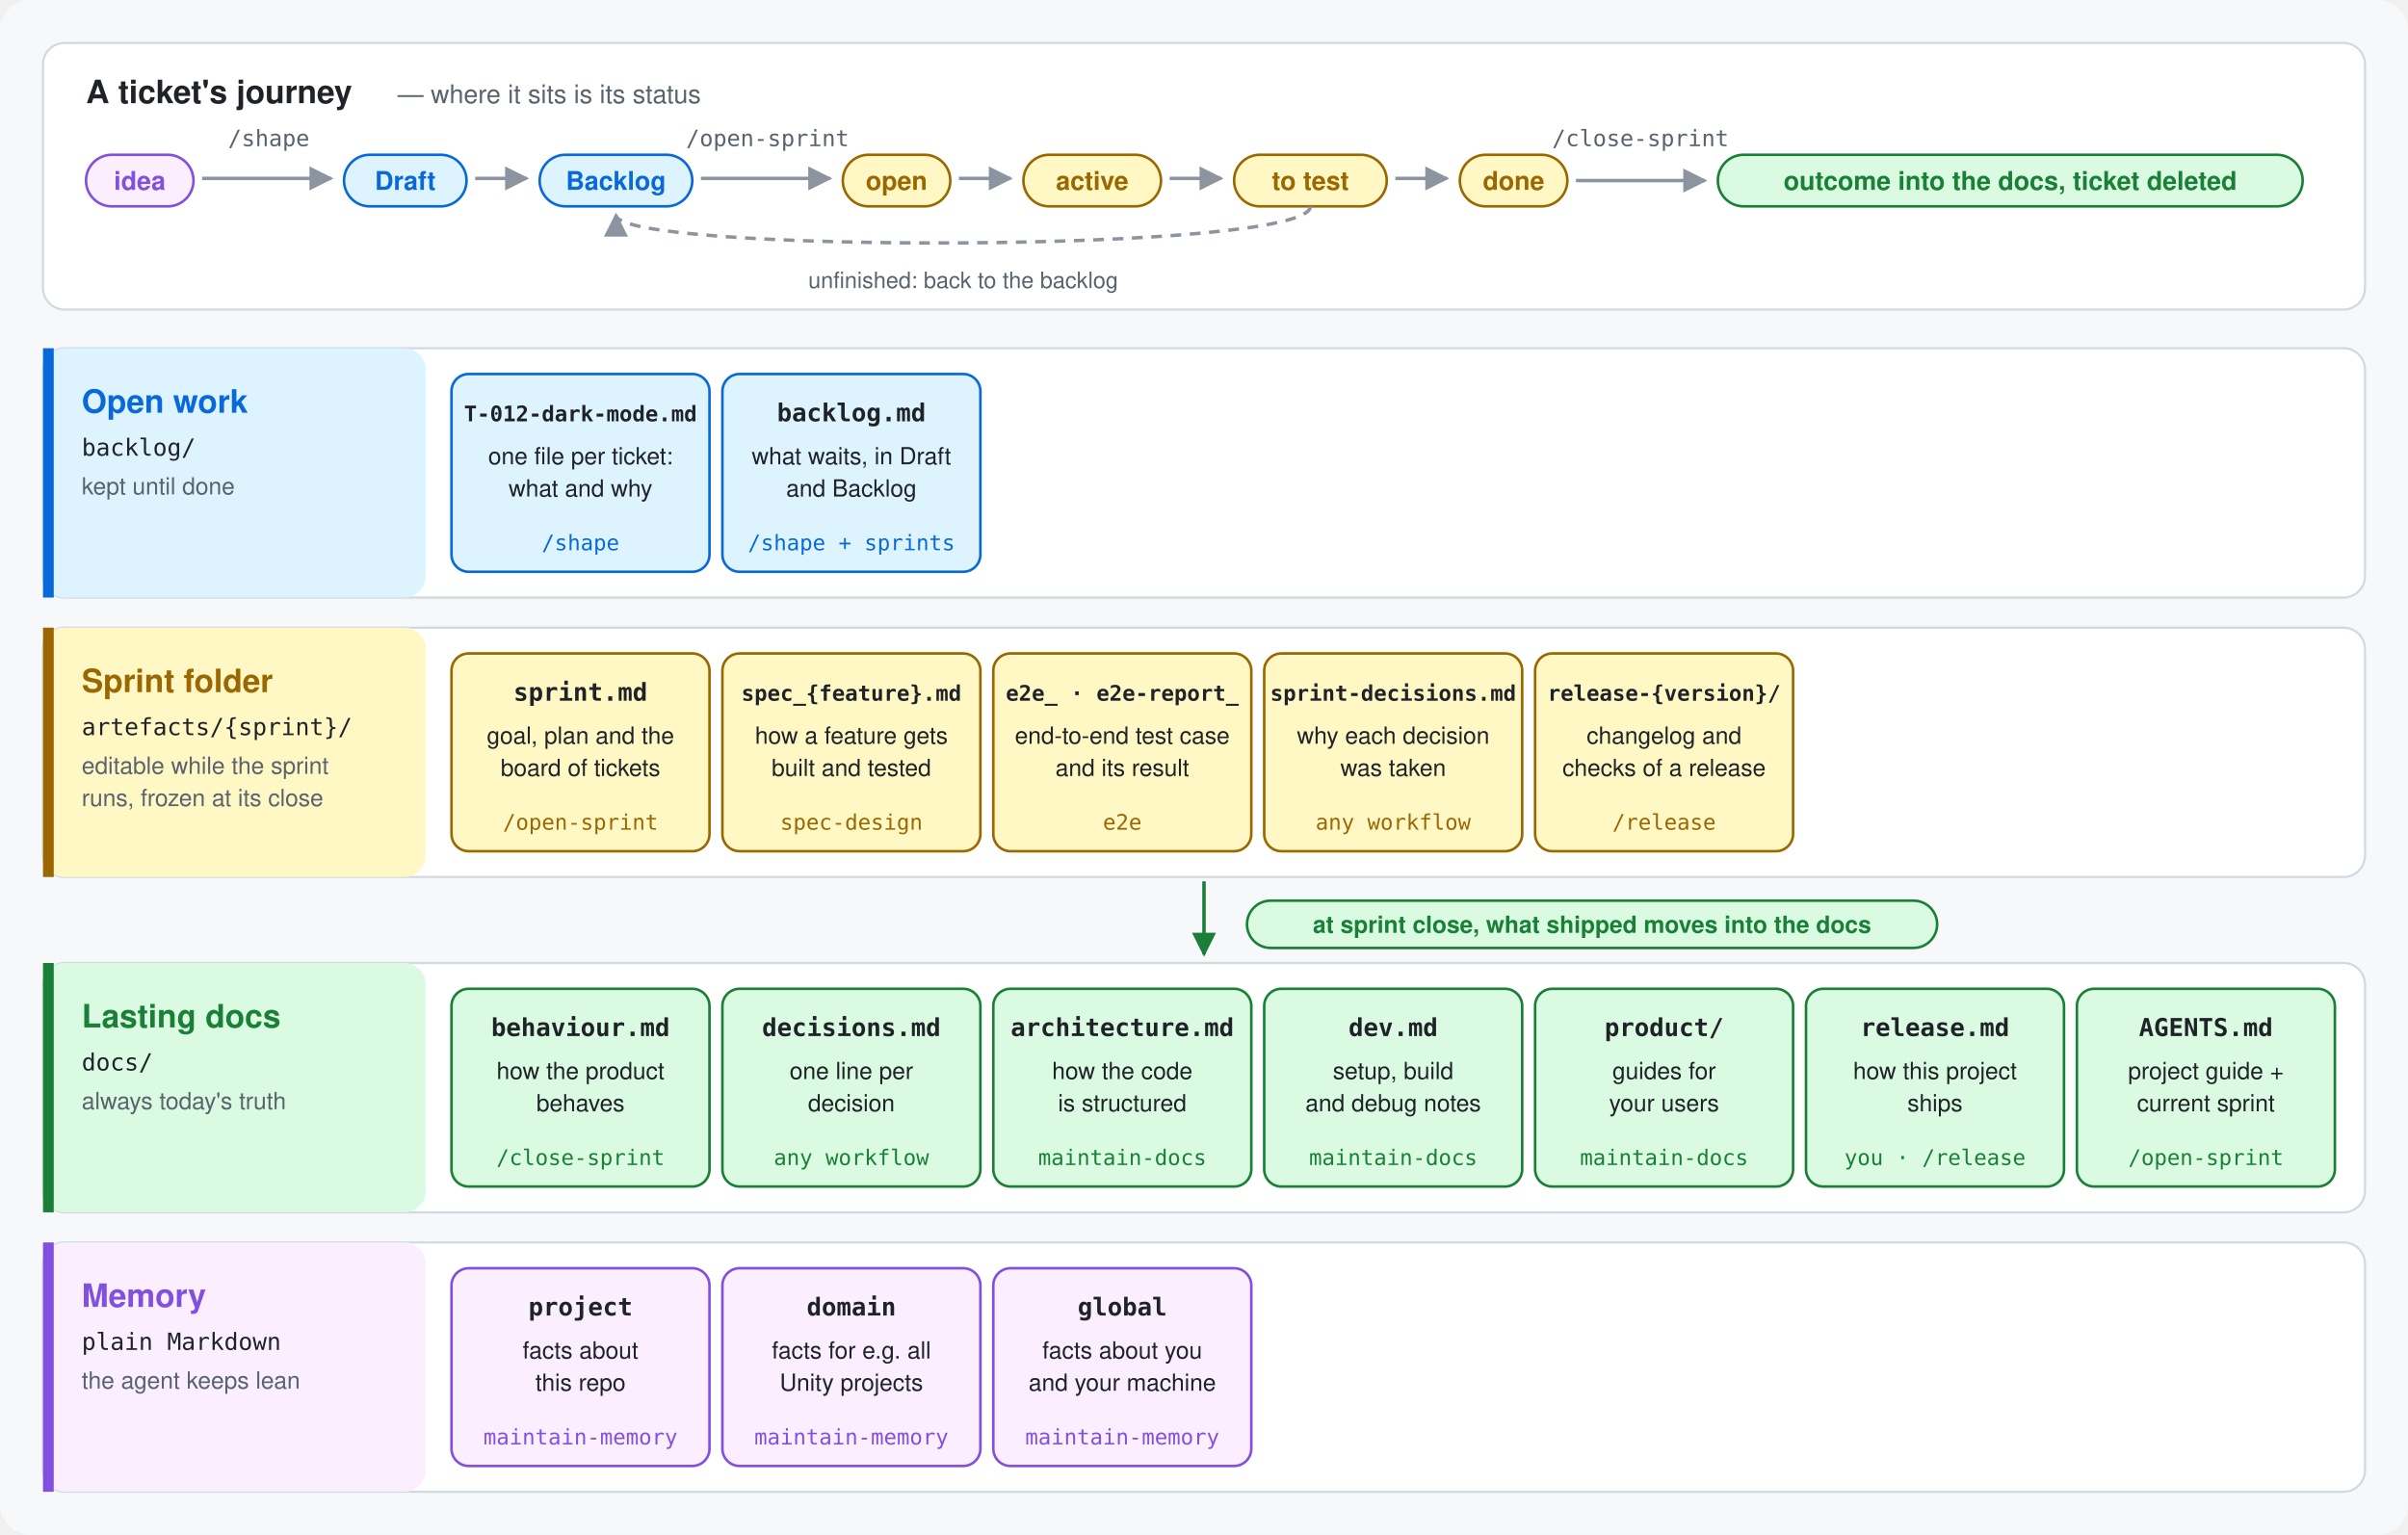
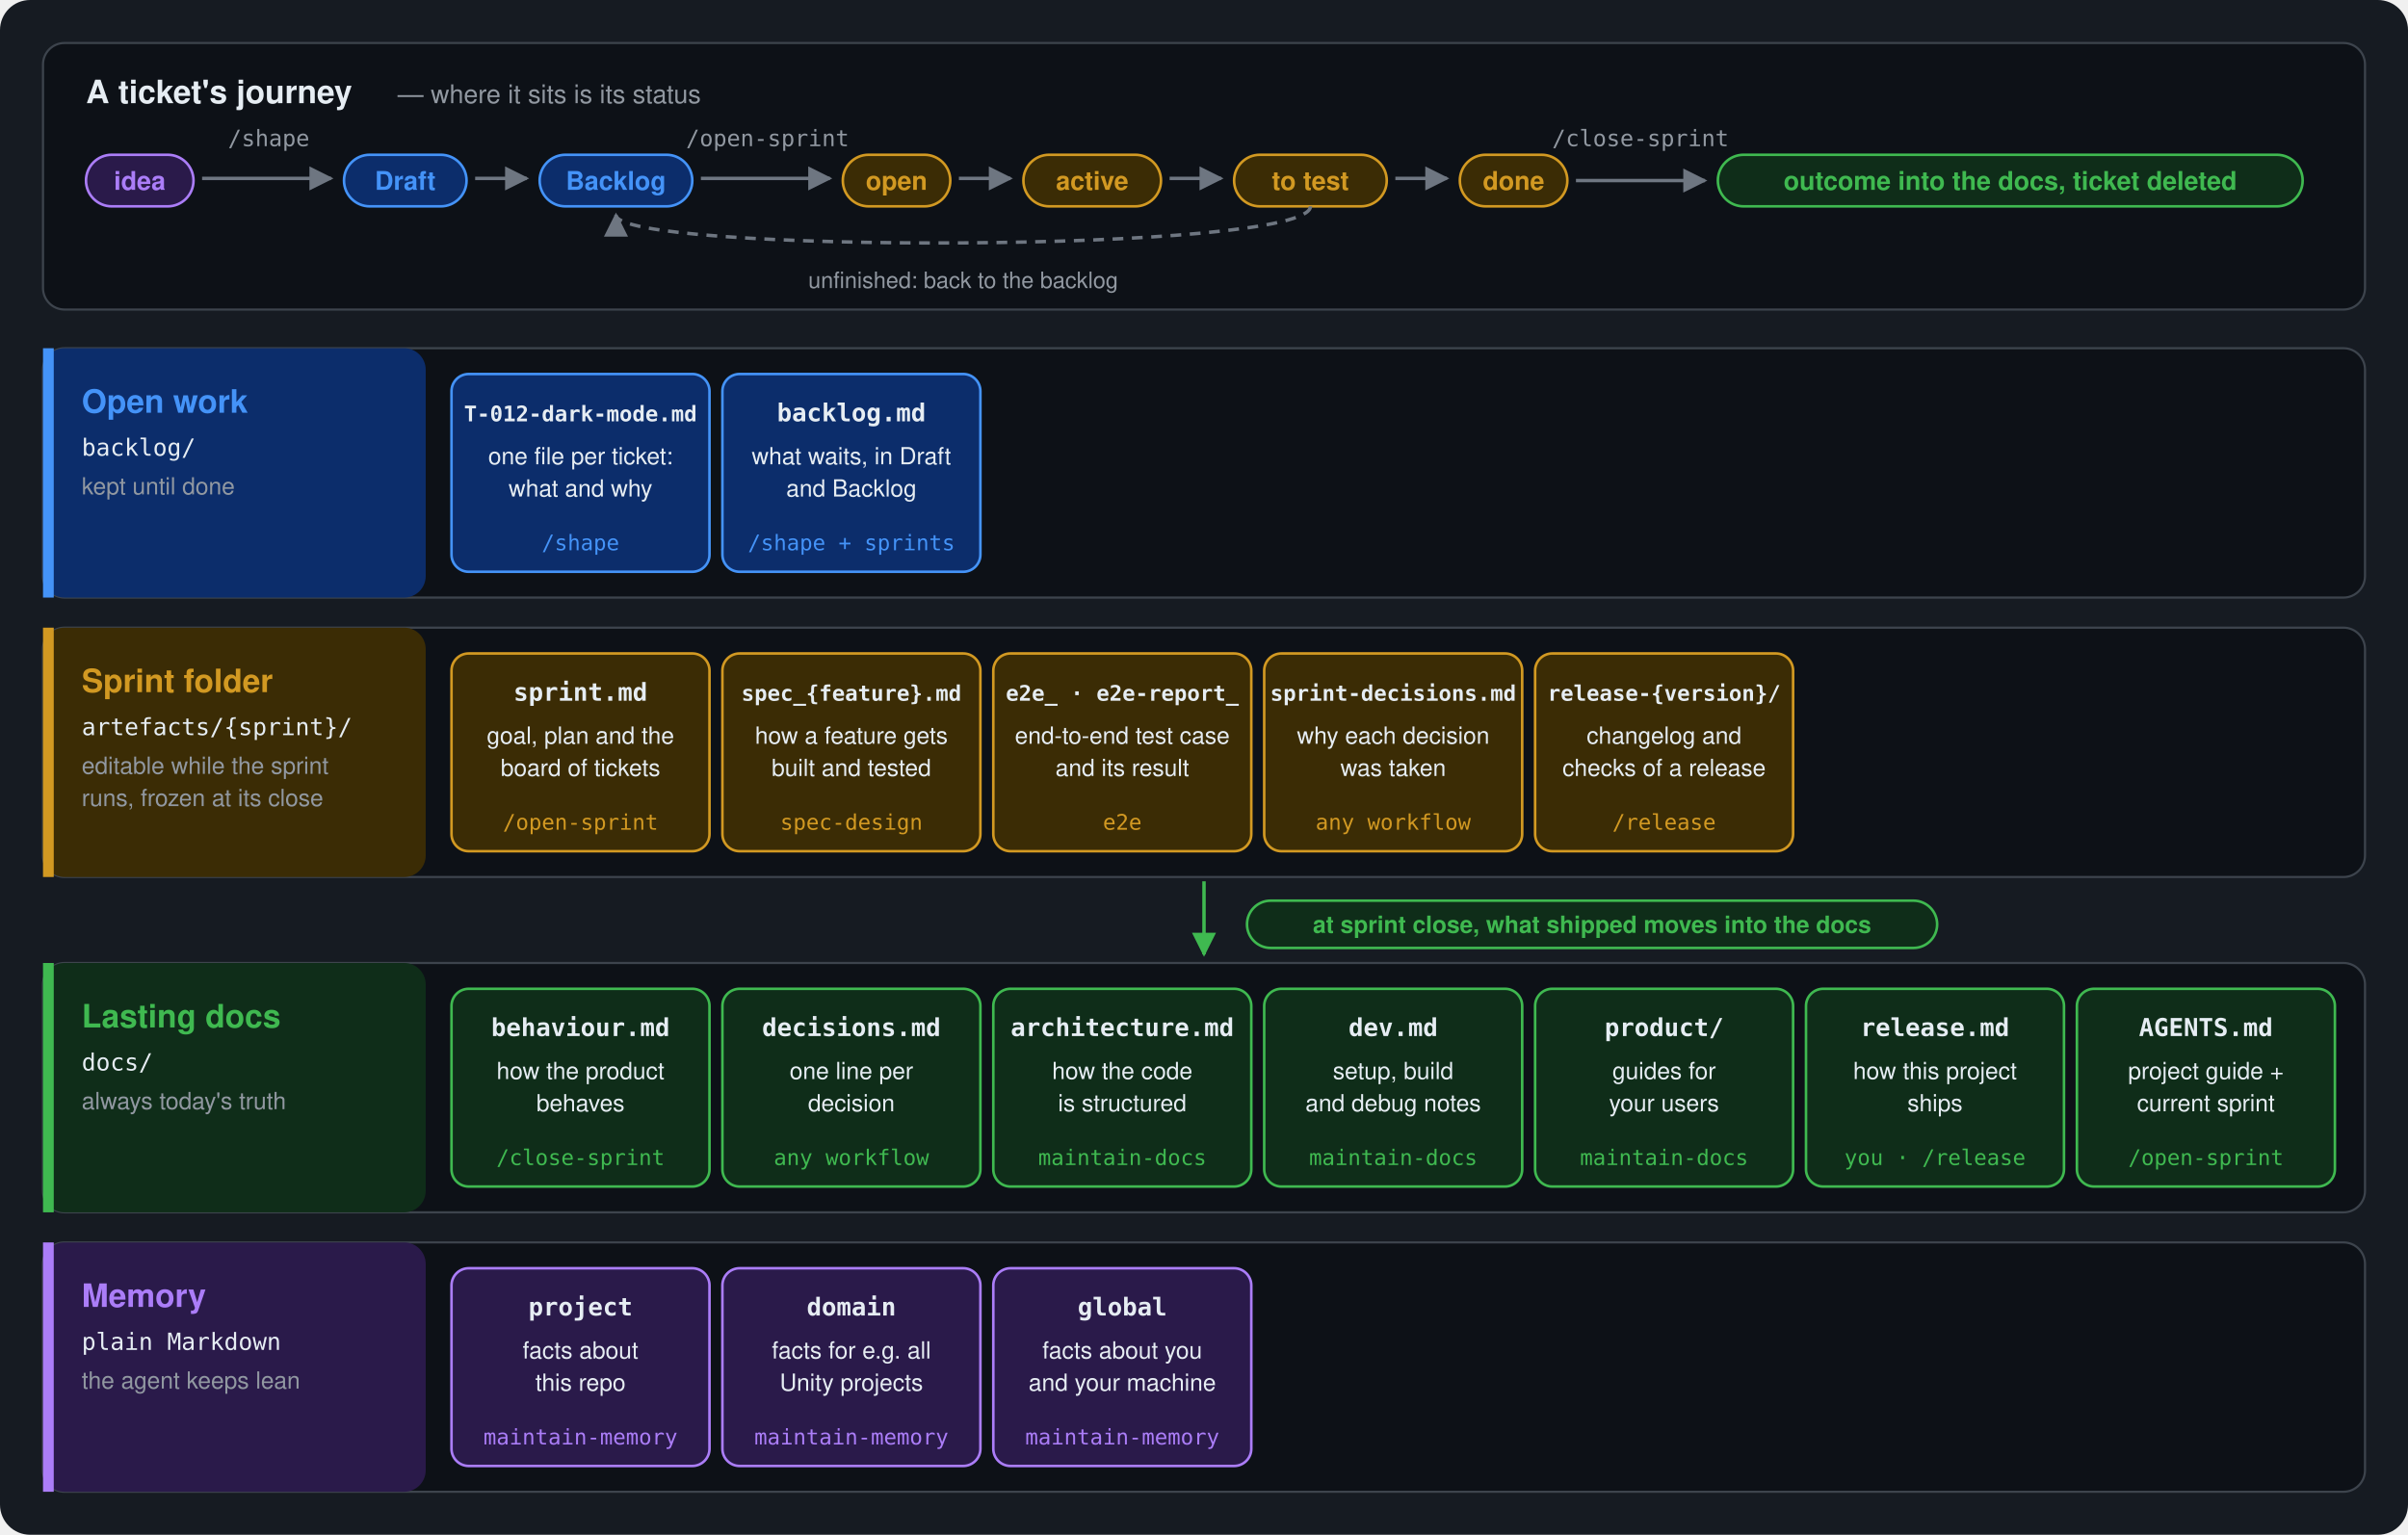
<svg xmlns="http://www.w3.org/2000/svg" viewBox="0 0 1120 714" width="1120" height="714" role="img" aria-labelledby="title desc">
  <style>
text{font-family:-apple-system, BlinkMacSystemFont, 'Segoe UI', Helvetica, Arial, sans-serif}
- .bg{fill:#f6f8fa}
- .card{fill:#ffffff;stroke:#d1d9e0;stroke-width:1}
- .t{fill:#1f2328;font-family:-apple-system, BlinkMacSystemFont, 'Segoe UI', Helvetica, Arial, sans-serif}
- .m{fill:#59636e;font-family:-apple-system, BlinkMacSystemFont, 'Segoe UI', Helvetica, Arial, sans-serif}
+ .bg{fill:#161b22}
+ .card{fill:#0d1117;stroke:#3d444d;stroke-width:1}
+ .t{fill:#e6edf3;font-family:-apple-system, BlinkMacSystemFont, 'Segoe UI', Helvetica, Arial, sans-serif}
+ .m{fill:#9198a1;font-family:-apple-system, BlinkMacSystemFont, 'Segoe UI', Helvetica, Arial, sans-serif}
text.mono{font-family:ui-monospace, SFMono-Regular, Menlo, Consolas, monospace}
.b{font-weight:600}
- .arrow{stroke:#8c959f;stroke-width:1.6;fill:none}
+ .arrow{stroke:#6e7681;stroke-width:1.6;fill:none}
.dash{stroke-dasharray:5 4}
- .ahead{fill:#8c959f}
- .blue{fill:#0969da}
- .blue-box{fill:#ddf4ff;stroke:#0969da;stroke-width:1.2}
- .blue-soft{fill:#ddf4ff}
- .blue-stroke{stroke:#0969da;stroke-width:1.6;fill:none}
- .blue-head{fill:#0969da}
- .amber{fill:#9a6700}
- .amber-box{fill:#fff8c5;stroke:#9a6700;stroke-width:1.2}
- .amber-soft{fill:#fff8c5}
- .amber-stroke{stroke:#9a6700;stroke-width:1.6;fill:none}
- .amber-head{fill:#9a6700}
- .green{fill:#1a7f37}
- .green-box{fill:#dafbe1;stroke:#1a7f37;stroke-width:1.2}
- .green-soft{fill:#dafbe1}
- .green-stroke{stroke:#1a7f37;stroke-width:1.6;fill:none}
- .green-head{fill:#1a7f37}
- .purple{fill:#8250df}
- .purple-box{fill:#fbefff;stroke:#8250df;stroke-width:1.2}
- .purple-soft{fill:#fbefff}
- .purple-stroke{stroke:#8250df;stroke-width:1.6;fill:none}
- .purple-head{fill:#8250df}
- .red{fill:#cf222e}
- .red-box{fill:#ffebe9;stroke:#cf222e;stroke-width:1.2}
- .red-soft{fill:#ffebe9}
- .red-stroke{stroke:#cf222e;stroke-width:1.6;fill:none}
- .red-head{fill:#cf222e}
+ .ahead{fill:#6e7681}
+ .blue{fill:#4493f8}
+ .blue-box{fill:#0c2d6b;stroke:#4493f8;stroke-width:1.2}
+ .blue-soft{fill:#0c2d6b}
+ .blue-stroke{stroke:#4493f8;stroke-width:1.6;fill:none}
+ .blue-head{fill:#4493f8}
+ .amber{fill:#d29922}
+ .amber-box{fill:#3b2c05;stroke:#d29922;stroke-width:1.2}
+ .amber-soft{fill:#3b2c05}
+ .amber-stroke{stroke:#d29922;stroke-width:1.6;fill:none}
+ .amber-head{fill:#d29922}
+ .green{fill:#3fb950}
+ .green-box{fill:#0f2d19;stroke:#3fb950;stroke-width:1.2}
+ .green-soft{fill:#0f2d19}
+ .green-stroke{stroke:#3fb950;stroke-width:1.6;fill:none}
+ .green-head{fill:#3fb950}
+ .purple{fill:#ab7df8}
+ .purple-box{fill:#2a1a4a;stroke:#ab7df8;stroke-width:1.2}
+ .purple-soft{fill:#2a1a4a}
+ .purple-stroke{stroke:#ab7df8;stroke-width:1.6;fill:none}
+ .purple-head{fill:#ab7df8}
+ .red{fill:#f85149}
+ .red-box{fill:#3d1316;stroke:#f85149;stroke-width:1.2}
+ .red-soft{fill:#3d1316}
+ .red-stroke{stroke:#f85149;stroke-width:1.6;fill:none}
+ .red-head{fill:#f85149}
</style>
  <defs>
    <marker id="h-ahead" viewBox="0 0 10 10" refX="9" refY="5" markerWidth="7" markerHeight="7" orient="auto-start-reverse">
      <path d="M0,0 L10,5 L0,10 z" class="ahead" />
    </marker>
    <marker id="h-blue" viewBox="0 0 10 10" refX="9" refY="5" markerWidth="7" markerHeight="7" orient="auto-start-reverse">
      <path d="M0,0 L10,5 L0,10 z" class="blue-head" />
    </marker>
    <marker id="h-amber" viewBox="0 0 10 10" refX="9" refY="5" markerWidth="7" markerHeight="7" orient="auto-start-reverse">
      <path d="M0,0 L10,5 L0,10 z" class="amber-head" />
    </marker>
    <marker id="h-green" viewBox="0 0 10 10" refX="9" refY="5" markerWidth="7" markerHeight="7" orient="auto-start-reverse">
      <path d="M0,0 L10,5 L0,10 z" class="green-head" />
    </marker>
    <marker id="h-purple" viewBox="0 0 10 10" refX="9" refY="5" markerWidth="7" markerHeight="7" orient="auto-start-reverse">
      <path d="M0,0 L10,5 L0,10 z" class="purple-head" />
    </marker>
    <marker id="h-red" viewBox="0 0 10 10" refX="9" refY="5" markerWidth="7" markerHeight="7" orient="auto-start-reverse">
      <path d="M0,0 L10,5 L0,10 z" class="red-head" />
    </marker>
  </defs>
  <rect width="1120" height="714" rx="14" class="bg" />
  <rect x="20" y="20" width="1080" height="124" rx="10" class="card" />
  <text x="40" y="48" class="t b" font-size="15" text-anchor="start">A ticket's journey</text>
  <text x="185" y="48" class="m" font-size="12" text-anchor="start">— where it sits is its status</text>
  <rect x="40" y="72" width="50" height="24" rx="12.0" class="purple-box" />
  <text x="65.0" y="88.32" class="purple b" font-family="-apple-system, BlinkMacSystemFont, 'Segoe UI', Helvetica, Arial, sans-serif" font-size="12" text-anchor="middle">idea</text>
  <path d="M94,83 L154,83" class="arrow" marker-end="url(#h-ahead)" />
  <text x="125.0" y="68" class="m mono" font-size="10.5" text-anchor="middle">/shape</text>
  <rect x="160" y="72" width="57" height="24" rx="12.0" class="blue-box" />
  <text x="188.5" y="88.32" class="blue b" font-family="-apple-system, BlinkMacSystemFont, 'Segoe UI', Helvetica, Arial, sans-serif" font-size="12" text-anchor="middle">Draft</text>
  <path d="M221,83 L245,83" class="arrow" marker-end="url(#h-ahead)" />
  <rect x="251" y="72" width="71" height="24" rx="12.0" class="blue-box" />
  <text x="286.5" y="88.32" class="blue b" font-family="-apple-system, BlinkMacSystemFont, 'Segoe UI', Helvetica, Arial, sans-serif" font-size="12" text-anchor="middle">Backlog</text>
  <path d="M326,83 L386,83" class="arrow" marker-end="url(#h-ahead)" />
  <text x="357.0" y="68" class="m mono" font-size="10.5" text-anchor="middle">/open-sprint</text>
  <rect x="392" y="72" width="50" height="24" rx="12.0" class="amber-box" />
  <text x="417.0" y="88.32" class="amber b" font-family="-apple-system, BlinkMacSystemFont, 'Segoe UI', Helvetica, Arial, sans-serif" font-size="12" text-anchor="middle">open</text>
  <path d="M446,83 L470,83" class="arrow" marker-end="url(#h-ahead)" />
  <rect x="476" y="72" width="64" height="24" rx="12.0" class="amber-box" />
  <text x="508.0" y="88.32" class="amber b" font-family="-apple-system, BlinkMacSystemFont, 'Segoe UI', Helvetica, Arial, sans-serif" font-size="12" text-anchor="middle">active</text>
  <path d="M544,83 L568,83" class="arrow" marker-end="url(#h-ahead)" />
  <rect x="574" y="72" width="71" height="24" rx="12.0" class="amber-box" />
  <text x="609.5" y="88.32" class="amber b" font-family="-apple-system, BlinkMacSystemFont, 'Segoe UI', Helvetica, Arial, sans-serif" font-size="12" text-anchor="middle">to test</text>
  <path d="M649,83 L673,83" class="arrow" marker-end="url(#h-ahead)" />
  <rect x="679" y="72" width="50" height="24" rx="12.0" class="amber-box" />
  <text x="704.0" y="88.32" class="amber b" font-family="-apple-system, BlinkMacSystemFont, 'Segoe UI', Helvetica, Arial, sans-serif" font-size="12" text-anchor="middle">done</text>
  <path d="M733,84 L793,84" class="arrow" marker-end="url(#h-ahead)" />
  <text x="763" y="68" class="m mono" font-size="10.5" text-anchor="middle">/close-sprint</text>
  <rect x="799" y="72" width="272" height="24" rx="12.0" class="green-box" />
  <text x="935.0" y="88.32" class="green b" font-family="-apple-system, BlinkMacSystemFont, 'Segoe UI', Helvetica, Arial, sans-serif" font-size="12" text-anchor="middle">outcome into the docs, ticket deleted</text>
  <path d="M609.5,96 C609.5,118 286.5,118 286.5,100" class="arrow dash" marker-end="url(#h-ahead)" />
  <text x="448.0" y="134" class="m" font-size="10.5" text-anchor="middle">unfinished: back to the backlog</text>
  <rect x="20" y="162" width="1080" height="116" rx="10" class="card" />
  <rect x="20" y="162" width="178" height="116" rx="10" class="blue-soft" />
  <rect x="20" y="162" width="5" height="116" class="blue" />
  <text x="38" y="192" class="blue b" font-size="15" text-anchor="start">Open work</text>
  <text x="38" y="212" class="t mono" font-size="11" text-anchor="start">backlog/</text>
  <text x="38" y="230" class="m" font-size="11" text-anchor="start">kept until done</text>
  <rect x="210" y="174" width="120" height="92" rx="8" class="blue-box" />
  <text x="270.0" y="196" class="t b mono" font-size="10" text-anchor="middle">T-012-dark-mode.md</text>
  <text x="270.0" y="216" class="t" font-size="11" text-anchor="middle">one file per ticket:</text>
  <text x="270.0" y="231" class="t" font-size="11" text-anchor="middle">what and why</text>
  <text x="270.0" y="256" class="blue mono" font-size="10" text-anchor="middle">/shape</text>
  <rect x="336" y="174" width="120" height="92" rx="8" class="blue-box" />
  <text x="396.0" y="196" class="t b mono" font-size="11.5" text-anchor="middle">backlog.md</text>
  <text x="396.0" y="216" class="t" font-size="11" text-anchor="middle">what waits, in Draft</text>
  <text x="396.0" y="231" class="t" font-size="11" text-anchor="middle">and Backlog</text>
  <text x="396.0" y="256" class="blue mono" font-size="10" text-anchor="middle">/shape + sprints</text>
  <rect x="20" y="292" width="1080" height="116" rx="10" class="card" />
  <rect x="20" y="292" width="178" height="116" rx="10" class="amber-soft" />
  <rect x="20" y="292" width="5" height="116" class="amber" />
  <text x="38" y="322" class="amber b" font-size="15" text-anchor="start">Sprint folder</text>
  <text x="38" y="342" class="t mono" font-size="11" text-anchor="start">artefacts/{sprint}/</text>
  <text x="38" y="360" class="m" font-size="11" text-anchor="start">editable while the sprint</text>
  <text x="38" y="375" class="m" font-size="11" text-anchor="start">runs, frozen at its close</text>
  <rect x="210" y="304" width="120" height="92" rx="8" class="amber-box" />
  <text x="270.0" y="326" class="t b mono" font-size="11.5" text-anchor="middle">sprint.md</text>
  <text x="270.0" y="346" class="t" font-size="11" text-anchor="middle">goal, plan and the</text>
  <text x="270.0" y="361" class="t" font-size="11" text-anchor="middle">board of tickets</text>
  <text x="270.0" y="386" class="amber mono" font-size="10" text-anchor="middle">/open-sprint</text>
  <rect x="336" y="304" width="120" height="92" rx="8" class="amber-box" />
  <text x="396.0" y="326" class="t b mono" font-size="10" text-anchor="middle">spec_{feature}.md</text>
  <text x="396.0" y="346" class="t" font-size="11" text-anchor="middle">how a feature gets</text>
  <text x="396.0" y="361" class="t" font-size="11" text-anchor="middle">built and tested</text>
  <text x="396.0" y="386" class="amber mono" font-size="10" text-anchor="middle">spec-design</text>
  <rect x="462" y="304" width="120" height="92" rx="8" class="amber-box" />
  <text x="522.0" y="326" class="t b mono" font-size="10" text-anchor="middle">e2e_ · e2e-report_</text>
  <text x="522.0" y="346" class="t" font-size="11" text-anchor="middle">end-to-end test case</text>
  <text x="522.0" y="361" class="t" font-size="11" text-anchor="middle">and its result</text>
  <text x="522.0" y="386" class="amber mono" font-size="10" text-anchor="middle">e2e</text>
  <rect x="588" y="304" width="120" height="92" rx="8" class="amber-box" />
  <text x="648.0" y="326" class="t b mono" font-size="10" text-anchor="middle">sprint-decisions.md</text>
  <text x="648.0" y="346" class="t" font-size="11" text-anchor="middle">why each decision</text>
  <text x="648.0" y="361" class="t" font-size="11" text-anchor="middle">was taken</text>
  <text x="648.0" y="386" class="amber mono" font-size="10" text-anchor="middle">any workflow</text>
  <rect x="714" y="304" width="120" height="92" rx="8" class="amber-box" />
  <text x="774.0" y="326" class="t b mono" font-size="10" text-anchor="middle">release-{version}/</text>
  <text x="774.0" y="346" class="t" font-size="11" text-anchor="middle">changelog and</text>
  <text x="774.0" y="361" class="t" font-size="11" text-anchor="middle">checks of a release</text>
  <text x="774.0" y="386" class="amber mono" font-size="10" text-anchor="middle">/release</text>
  <path d="M560,410 L560,444" class="green-stroke" marker-end="url(#h-green)" />
  <rect x="580" y="419" width="321" height="22" rx="11.0" class="green-box" />
  <text x="740.5" y="433.96" class="green b" font-family="-apple-system, BlinkMacSystemFont, 'Segoe UI', Helvetica, Arial, sans-serif" font-size="11" text-anchor="middle">at sprint close, what shipped moves into the docs</text>
  <rect x="20" y="448" width="1080" height="116" rx="10" class="card" />
  <rect x="20" y="448" width="178" height="116" rx="10" class="green-soft" />
  <rect x="20" y="448" width="5" height="116" class="green" />
  <text x="38" y="478" class="green b" font-size="15" text-anchor="start">Lasting docs</text>
  <text x="38" y="498" class="t mono" font-size="11" text-anchor="start">docs/</text>
  <text x="38" y="516" class="m" font-size="11" text-anchor="start">always today's truth</text>
  <rect x="210" y="460" width="120" height="92" rx="8" class="green-box" />
  <text x="270.0" y="482" class="t b mono" font-size="11.5" text-anchor="middle">behaviour.md</text>
  <text x="270.0" y="502" class="t" font-size="11" text-anchor="middle">how the product</text>
  <text x="270.0" y="517" class="t" font-size="11" text-anchor="middle">behaves</text>
  <text x="270.0" y="542" class="green mono" font-size="10" text-anchor="middle">/close-sprint</text>
  <rect x="336" y="460" width="120" height="92" rx="8" class="green-box" />
  <text x="396.0" y="482" class="t b mono" font-size="11.5" text-anchor="middle">decisions.md</text>
  <text x="396.0" y="502" class="t" font-size="11" text-anchor="middle">one line per</text>
  <text x="396.0" y="517" class="t" font-size="11" text-anchor="middle">decision</text>
  <text x="396.0" y="542" class="green mono" font-size="10" text-anchor="middle">any workflow</text>
  <rect x="462" y="460" width="120" height="92" rx="8" class="green-box" />
  <text x="522.0" y="482" class="t b mono" font-size="11.5" text-anchor="middle">architecture.md</text>
  <text x="522.0" y="502" class="t" font-size="11" text-anchor="middle">how the code</text>
  <text x="522.0" y="517" class="t" font-size="11" text-anchor="middle">is structured</text>
  <text x="522.0" y="542" class="green mono" font-size="10" text-anchor="middle">maintain-docs</text>
  <rect x="588" y="460" width="120" height="92" rx="8" class="green-box" />
  <text x="648.0" y="482" class="t b mono" font-size="11.5" text-anchor="middle">dev.md</text>
  <text x="648.0" y="502" class="t" font-size="11" text-anchor="middle">setup, build</text>
  <text x="648.0" y="517" class="t" font-size="11" text-anchor="middle">and debug notes</text>
  <text x="648.0" y="542" class="green mono" font-size="10" text-anchor="middle">maintain-docs</text>
  <rect x="714" y="460" width="120" height="92" rx="8" class="green-box" />
  <text x="774.0" y="482" class="t b mono" font-size="11.5" text-anchor="middle">product/</text>
  <text x="774.0" y="502" class="t" font-size="11" text-anchor="middle">guides for</text>
  <text x="774.0" y="517" class="t" font-size="11" text-anchor="middle">your users</text>
  <text x="774.0" y="542" class="green mono" font-size="10" text-anchor="middle">maintain-docs</text>
  <rect x="840" y="460" width="120" height="92" rx="8" class="green-box" />
  <text x="900.0" y="482" class="t b mono" font-size="11.5" text-anchor="middle">release.md</text>
  <text x="900.0" y="502" class="t" font-size="11" text-anchor="middle">how this project</text>
  <text x="900.0" y="517" class="t" font-size="11" text-anchor="middle">ships</text>
  <text x="900.0" y="542" class="green mono" font-size="10" text-anchor="middle">you · /release</text>
  <rect x="966" y="460" width="120" height="92" rx="8" class="green-box" />
  <text x="1026.0" y="482" class="t b mono" font-size="11.5" text-anchor="middle">AGENTS.md</text>
  <text x="1026.0" y="502" class="t" font-size="11" text-anchor="middle">project guide +</text>
  <text x="1026.0" y="517" class="t" font-size="11" text-anchor="middle">current sprint</text>
  <text x="1026.0" y="542" class="green mono" font-size="10" text-anchor="middle">/open-sprint</text>
  <rect x="20" y="578" width="1080" height="116" rx="10" class="card" />
  <rect x="20" y="578" width="178" height="116" rx="10" class="purple-soft" />
  <rect x="20" y="578" width="5" height="116" class="purple" />
  <text x="38" y="608" class="purple b" font-size="15" text-anchor="start">Memory</text>
  <text x="38" y="628" class="t mono" font-size="11" text-anchor="start">plain Markdown</text>
  <text x="38" y="646" class="m" font-size="11" text-anchor="start">the agent keeps lean</text>
  <rect x="210" y="590" width="120" height="92" rx="8" class="purple-box" />
  <text x="270.0" y="612" class="t b mono" font-size="11.5" text-anchor="middle">project</text>
  <text x="270.0" y="632" class="t" font-size="11" text-anchor="middle">facts about</text>
  <text x="270.0" y="647" class="t" font-size="11" text-anchor="middle">this repo</text>
  <text x="270.0" y="672" class="purple mono" font-size="10" text-anchor="middle">maintain-memory</text>
  <rect x="336" y="590" width="120" height="92" rx="8" class="purple-box" />
  <text x="396.0" y="612" class="t b mono" font-size="11.5" text-anchor="middle">domain</text>
  <text x="396.0" y="632" class="t" font-size="11" text-anchor="middle">facts for e.g. all</text>
  <text x="396.0" y="647" class="t" font-size="11" text-anchor="middle">Unity projects</text>
  <text x="396.0" y="672" class="purple mono" font-size="10" text-anchor="middle">maintain-memory</text>
  <rect x="462" y="590" width="120" height="92" rx="8" class="purple-box" />
  <text x="522.0" y="612" class="t b mono" font-size="11.5" text-anchor="middle">global</text>
  <text x="522.0" y="632" class="t" font-size="11" text-anchor="middle">facts about you</text>
  <text x="522.0" y="647" class="t" font-size="11" text-anchor="middle">and your machine</text>
  <text x="522.0" y="672" class="purple mono" font-size="10" text-anchor="middle">maintain-memory</text>
</svg>
